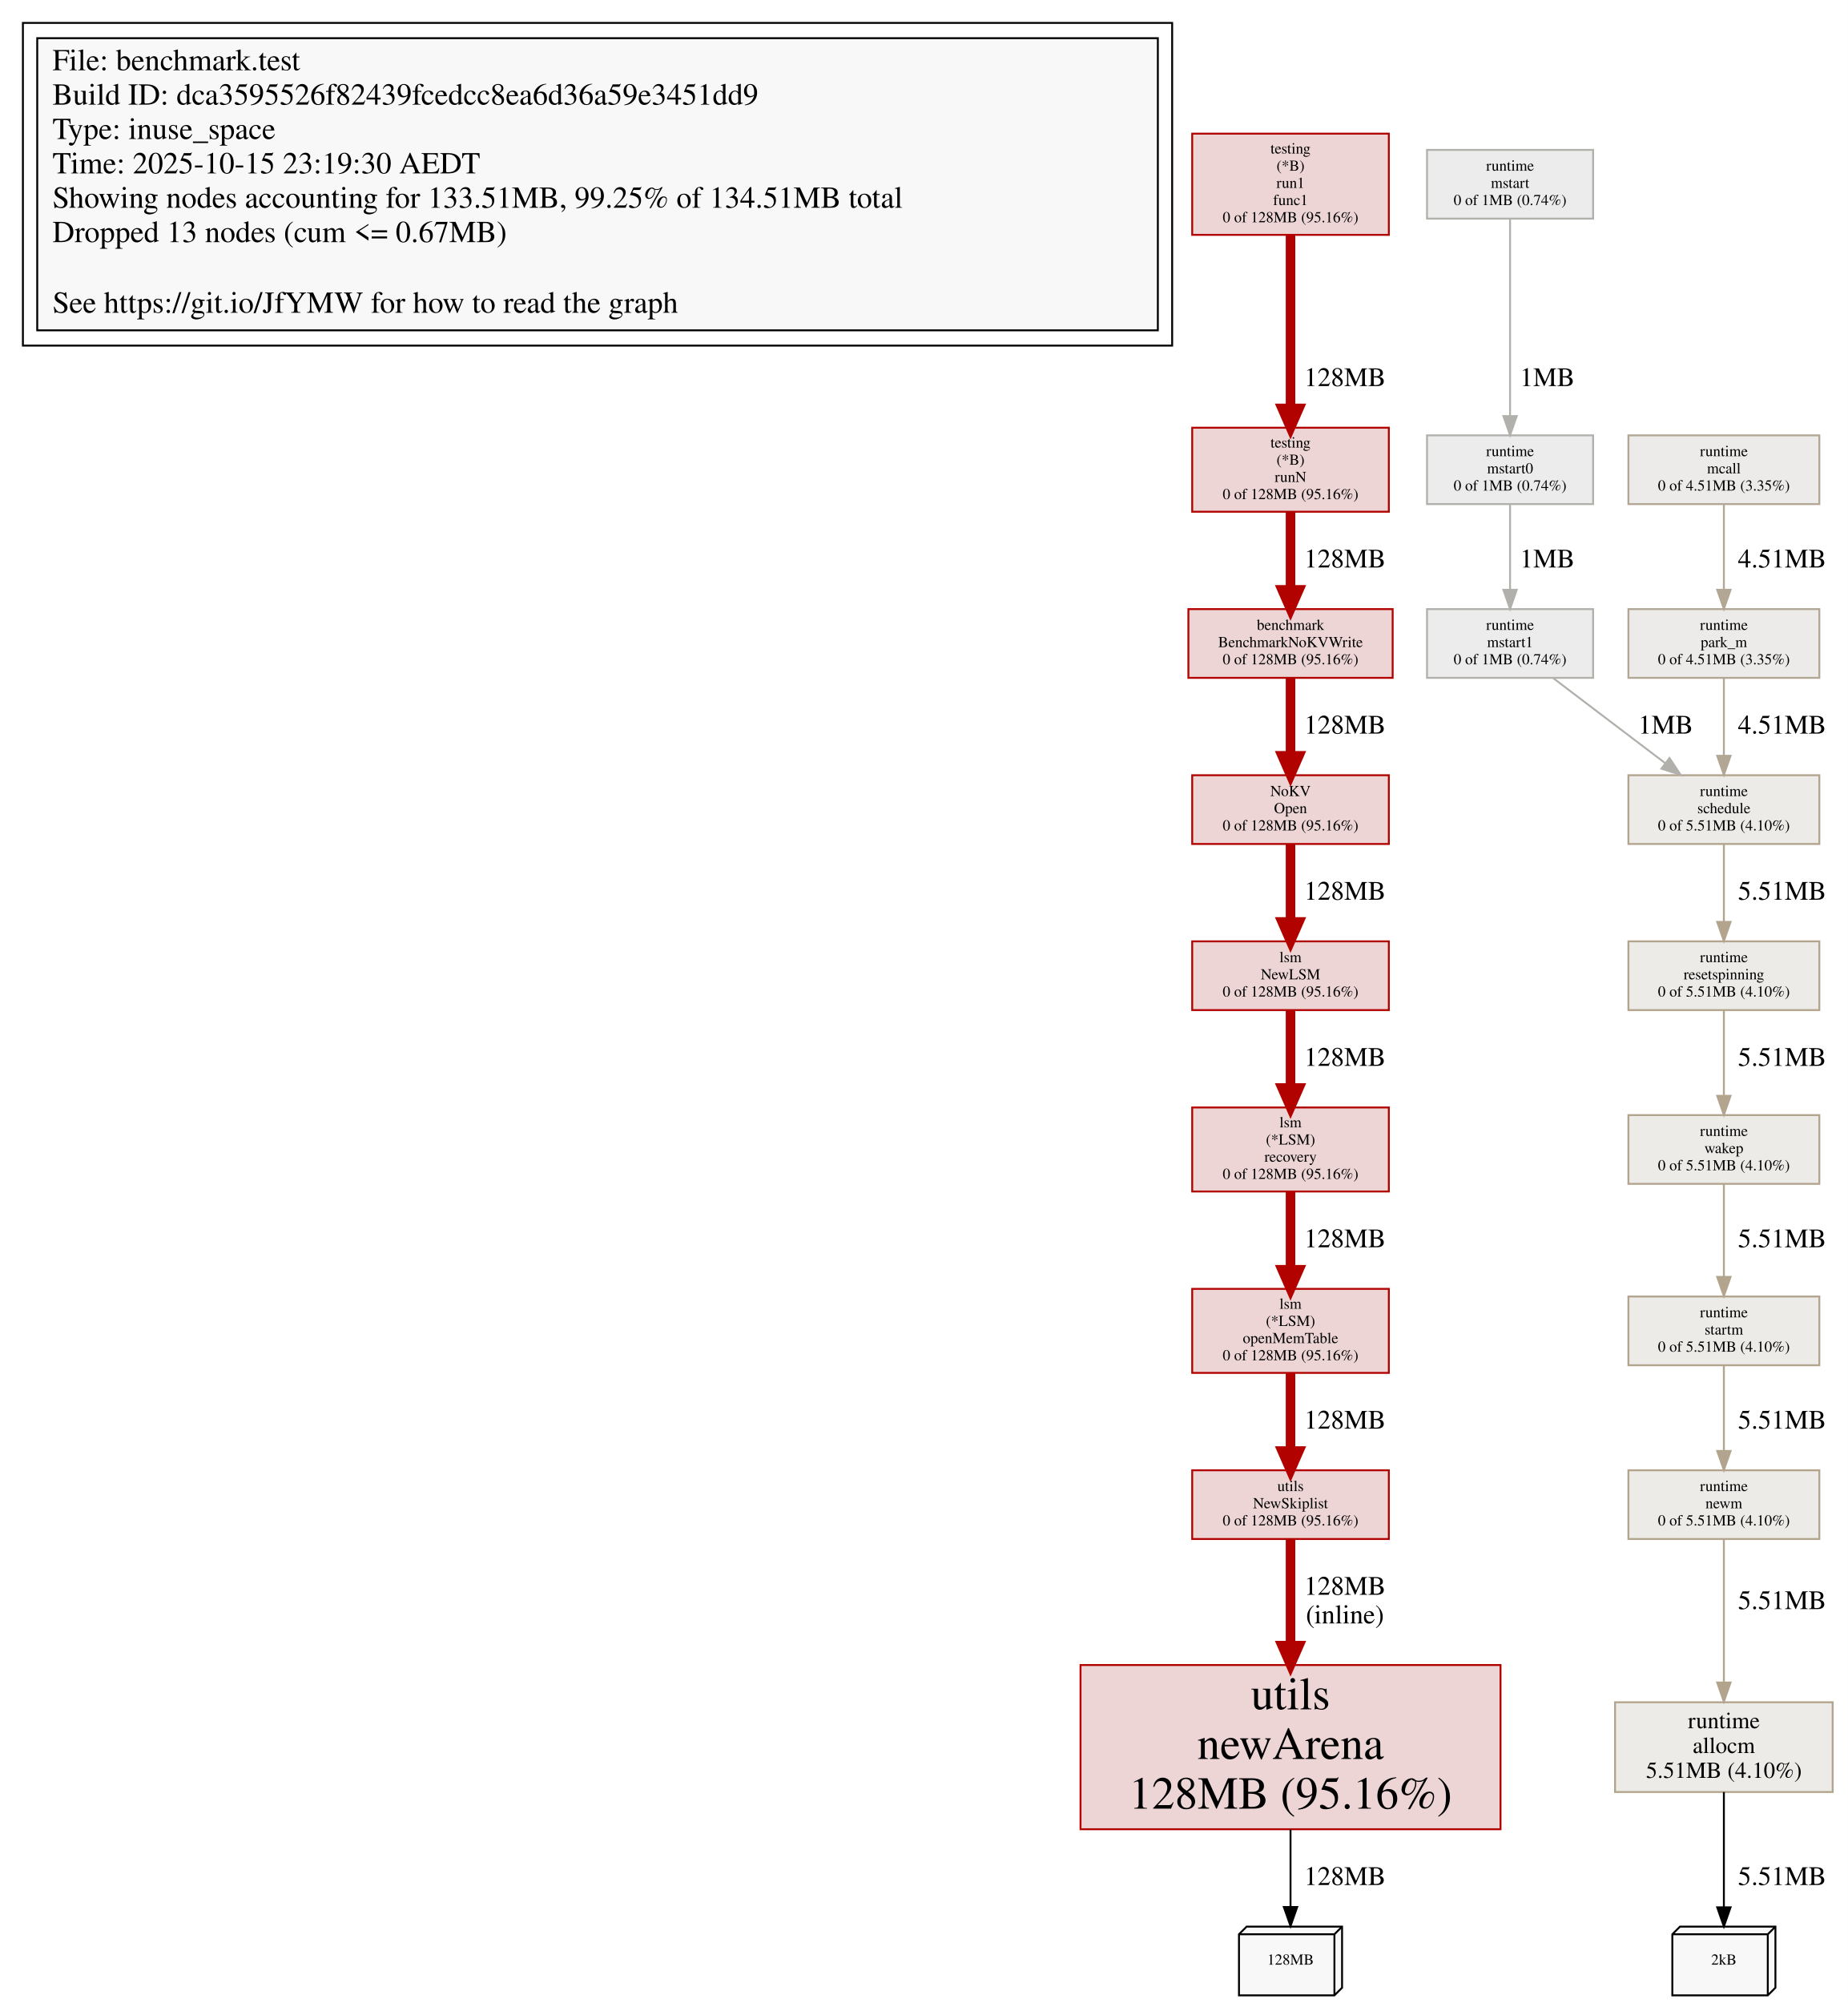
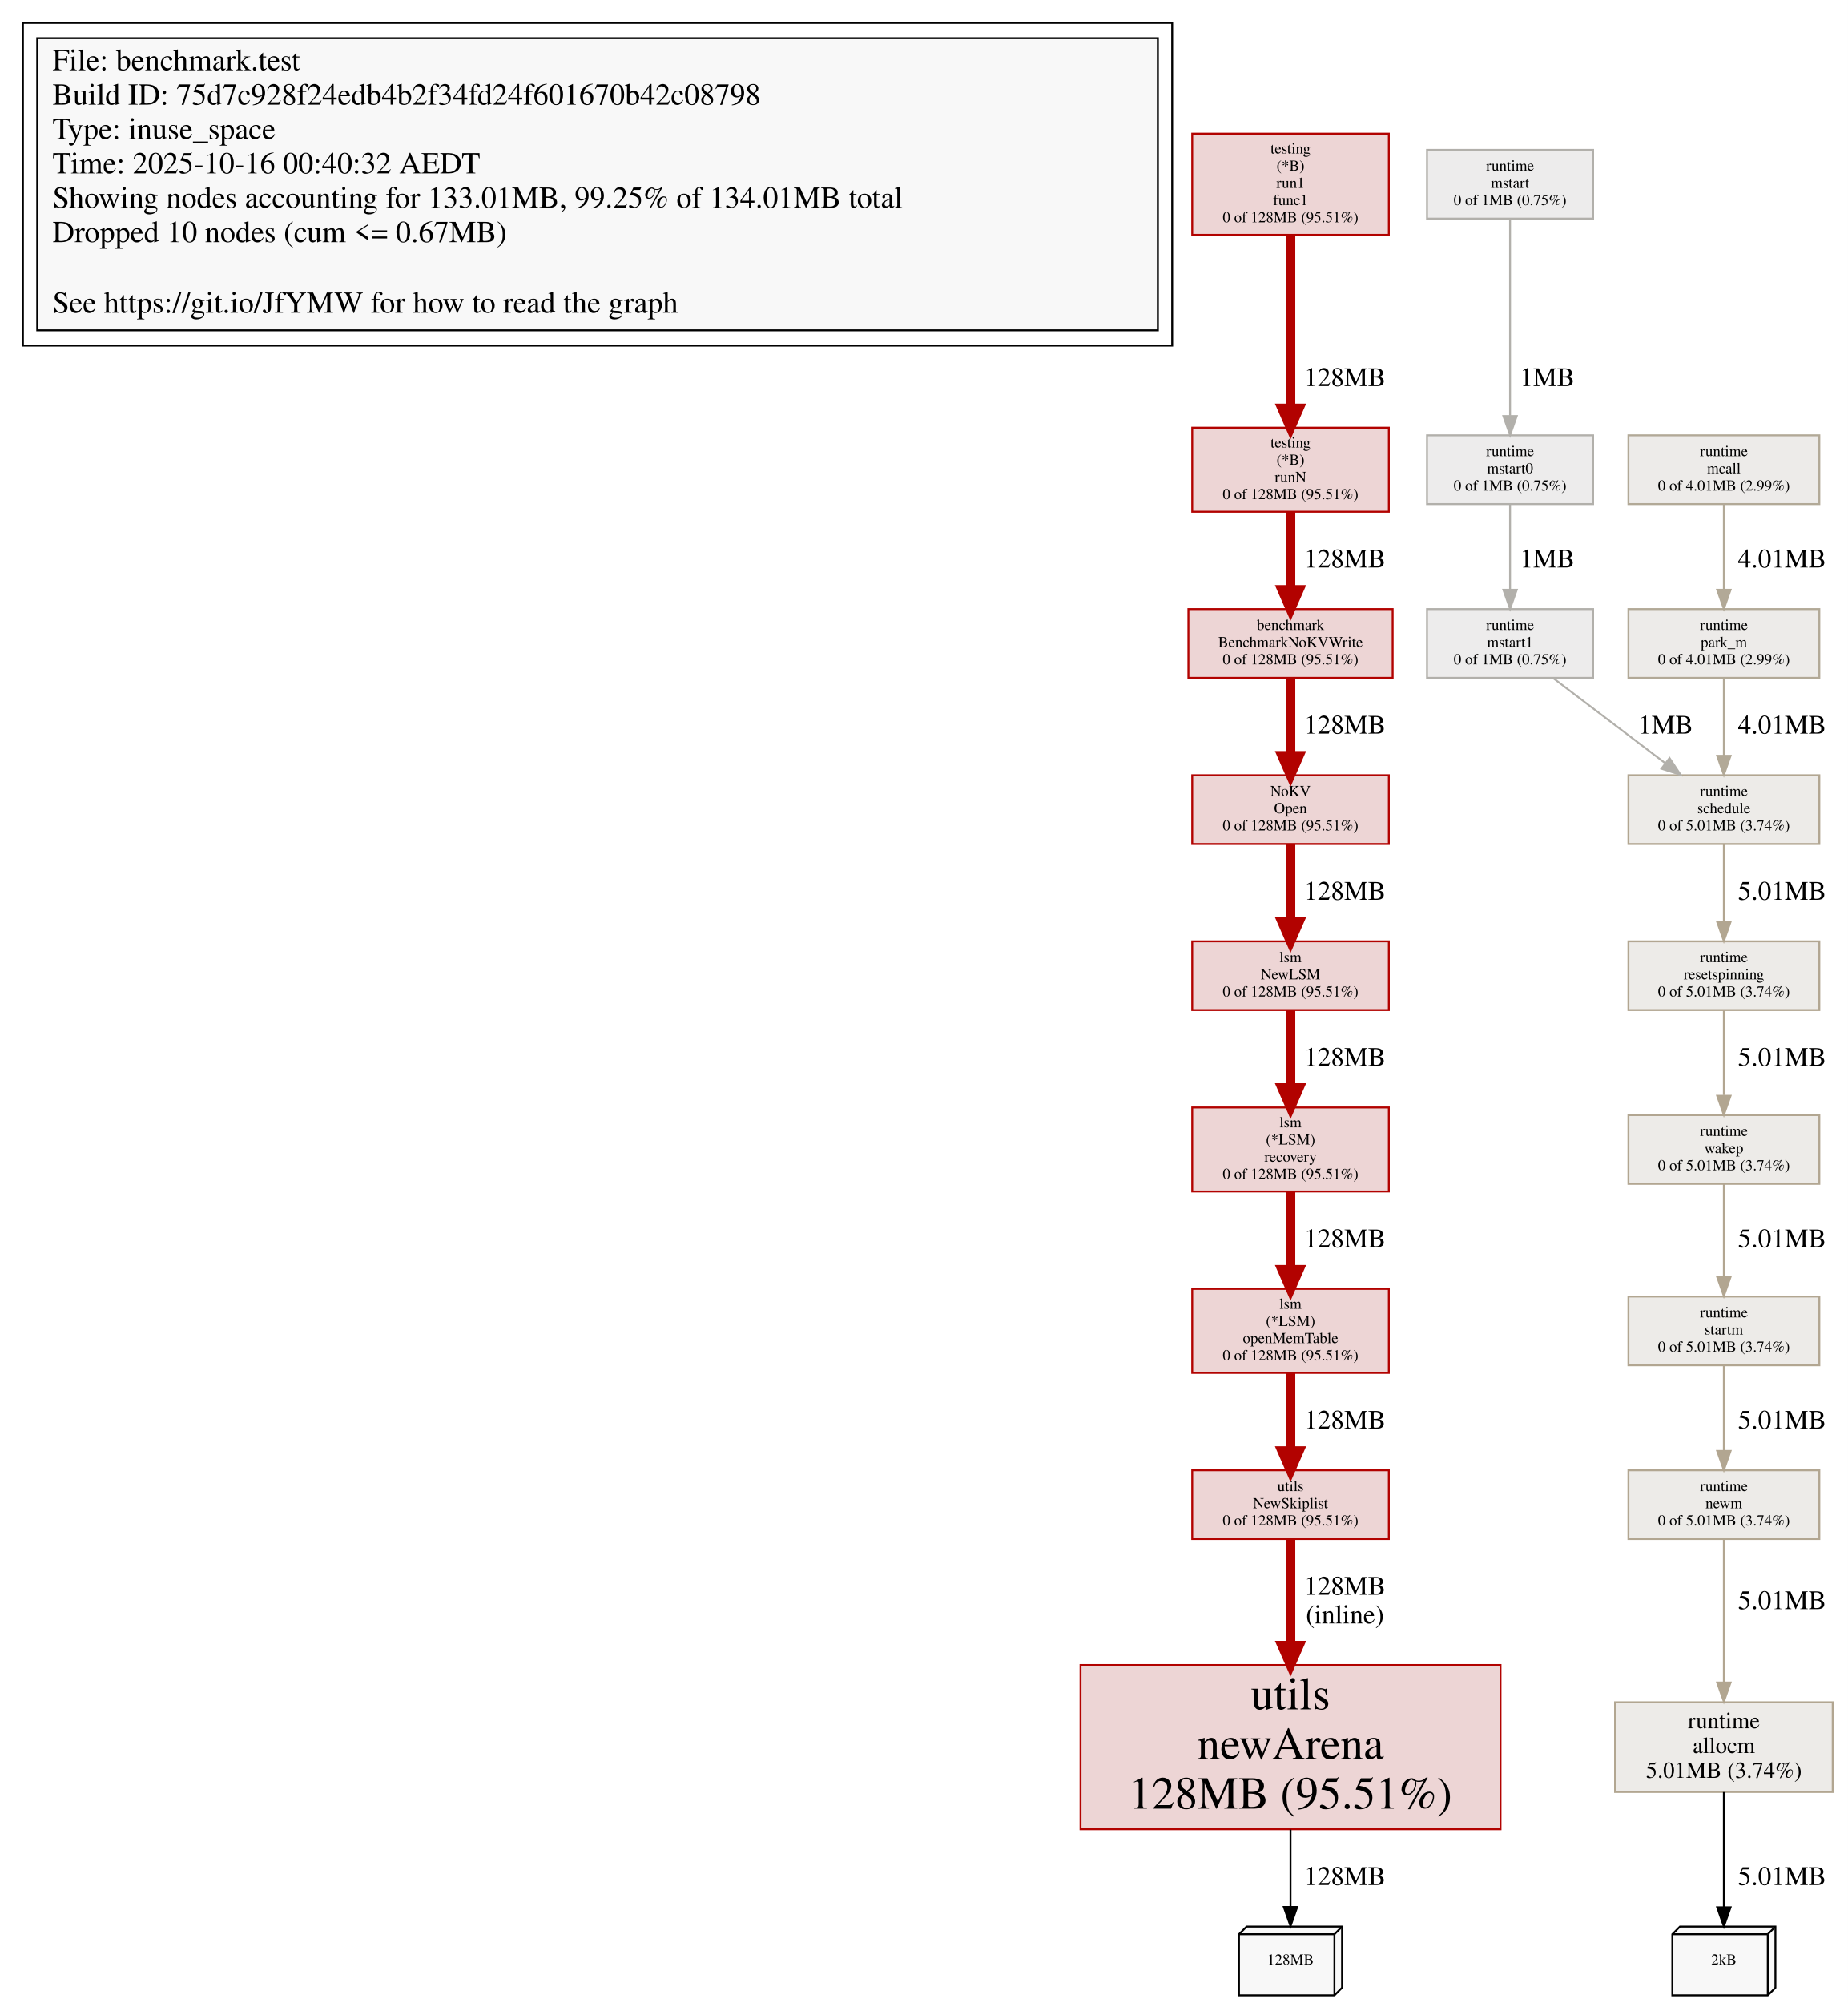
<svg xmlns="http://www.w3.org/2000/svg" xmlns:xlink="http://www.w3.org/1999/xlink" width="968pt" height="1049pt" viewBox="0.00 0.00 968.00 1049.00">
  <g id="graph0" class="graph" transform="scale(1 1) rotate(0) translate(4 1045)">
    <polygon fill="white" stroke="transparent" points="-4,4 -4,-1045 964,-1045 964,4 -4,4" />
    <g id="clust1" class="cluster">
      <polygon fill="none" stroke="black" points="8,-864 8,-1033 610,-1033 610,-864 8,-864" />
    </g>
    <g id="node1" class="node">
      <g id="a_node1">
        <a xlink:title="benchmark.test">
          <polygon fill="#f8f8f8" stroke="black" points="602.5,-1025 15.5,-1025 15.5,-872 602.5,-872 602.5,-1025" />
          <text text-anchor="start" x="23.5" y="-1008.2" font-family="Times,serif" font-size="16.00">File: benchmark.test</text>
-           <text text-anchor="start" x="23.5" y="-990.2" font-family="Times,serif" font-size="16.00">Build ID: dca3595526f82439fcedcc8ea6d36a59e3451dd9</text>
+           <text text-anchor="start" x="23.5" y="-990.2" font-family="Times,serif" font-size="16.00">Build ID: 75d7c928f24edb4b2f34fd24f601670b42c08798</text>
          <text text-anchor="start" x="23.5" y="-972.2" font-family="Times,serif" font-size="16.00">Type: inuse_space</text>
-           <text text-anchor="start" x="23.5" y="-954.2" font-family="Times,serif" font-size="16.00">Time: 2025-10-15 23:19:30 AEDT</text>
-           <text text-anchor="start" x="23.5" y="-936.2" font-family="Times,serif" font-size="16.00">Showing nodes accounting for 133.51MB, 99.25% of 134.51MB total</text>
-           <text text-anchor="start" x="23.5" y="-918.2" font-family="Times,serif" font-size="16.00">Dropped 13 nodes (cum &lt;= 0.67MB)</text>
+           <text text-anchor="start" x="23.5" y="-954.2" font-family="Times,serif" font-size="16.00">Time: 2025-10-16 00:40:32 AEDT</text>
+           <text text-anchor="start" x="23.5" y="-936.2" font-family="Times,serif" font-size="16.00">Showing nodes accounting for 133.01MB, 99.25% of 134.01MB total</text>
+           <text text-anchor="start" x="23.5" y="-918.2" font-family="Times,serif" font-size="16.00">Dropped 10 nodes (cum &lt;= 0.67MB)</text>
          <text text-anchor="start" x="23.5" y="-881.2" font-family="Times,serif" font-size="16.00">See https://git.io/JfYMW for how to read the graph</text>
        </a>
      </g>
    </g>
    <g id="node1" class="node">
      <g id="a_node1">
        <a xlink:title="github.com/feichai0017/NoKV/utils.newArena (128MB)">
          <polygon fill="#edd5d5" stroke="#b20200" points="782,-173 562,-173 562,-87 782,-87 782,-173" />
          <text text-anchor="middle" x="672" y="-149.8" font-family="Times,serif" font-size="24.00">utils</text>
          <text text-anchor="middle" x="672" y="-123.8" font-family="Times,serif" font-size="24.00">newArena</text>
-           <text text-anchor="middle" x="672" y="-97.8" font-family="Times,serif" font-size="24.00">128MB (95.16%)</text>
+           <text text-anchor="middle" x="672" y="-97.8" font-family="Times,serif" font-size="24.00">128MB (95.51%)</text>
        </a>
      </g>
    </g>
    <g id="NN1_0" class="node">
      <g id="a_NN1_0">
        <a xlink:title="128MB">
          <polygon fill="#f8f8f8" stroke="black" points="699,-36 649,-36 645,-32 645,0 695,0 699,-4 699,-36" />
          <polyline fill="none" stroke="black" points="695,-32 645,-32 " />
          <polyline fill="none" stroke="black" points="695,-32 695,0 " />
          <polyline fill="none" stroke="black" points="695,-32 699,-36 " />
          <text text-anchor="middle" x="672" y="-16.1" font-family="Times,serif" font-size="8.00">128MB</text>
        </a>
      </g>
    </g>
    <g id="edge1" class="edge">
      <g id="a_edge1">
        <a xlink:title="128MB">
          <path fill="none" stroke="black" d="M672,-86.79C672,-73.2 672,-58.5 672,-46.28" />
          <polygon fill="black" stroke="black" points="675.5,-46.27 672,-36.27 668.5,-46.27 675.5,-46.27" />
        </a>
      </g>
      <g id="a_edge1-label">
        <a xlink:title="128MB">
          <text text-anchor="middle" x="700.5" y="-57.8" font-family="Times,serif" font-size="14.00"> 128MB</text>
        </a>
      </g>
    </g>
    <g id="node2" class="node">
      <g id="a_node2">
        <a xlink:title="testing.(*B).run1.func1 (128MB)">
          <polygon fill="#edd5d5" stroke="#b20200" points="723.5,-975 620.5,-975 620.5,-922 723.5,-922 723.5,-975" />
          <text text-anchor="middle" x="672" y="-964.6" font-family="Times,serif" font-size="8.00">testing</text>
          <text text-anchor="middle" x="672" y="-955.6" font-family="Times,serif" font-size="8.00">(*B)</text>
          <text text-anchor="middle" x="672" y="-946.6" font-family="Times,serif" font-size="8.00">run1</text>
          <text text-anchor="middle" x="672" y="-937.6" font-family="Times,serif" font-size="8.00">func1</text>
-           <text text-anchor="middle" x="672" y="-928.6" font-family="Times,serif" font-size="8.00">0 of 128MB (95.16%)</text>
+           <text text-anchor="middle" x="672" y="-928.6" font-family="Times,serif" font-size="8.00">0 of 128MB (95.51%)</text>
        </a>
      </g>
    </g>
    <g id="node20" class="node">
      <g id="a_node20">
        <a xlink:title="testing.(*B).runN (128MB)">
          <polygon fill="#edd5d5" stroke="#b20200" points="723.5,-821 620.5,-821 620.5,-777 723.5,-777 723.5,-821" />
          <text text-anchor="middle" x="672" y="-810.6" font-family="Times,serif" font-size="8.00">testing</text>
          <text text-anchor="middle" x="672" y="-801.6" font-family="Times,serif" font-size="8.00">(*B)</text>
          <text text-anchor="middle" x="672" y="-792.6" font-family="Times,serif" font-size="8.00">runN</text>
-           <text text-anchor="middle" x="672" y="-783.6" font-family="Times,serif" font-size="8.00">0 of 128MB (95.16%)</text>
+           <text text-anchor="middle" x="672" y="-783.6" font-family="Times,serif" font-size="8.00">0 of 128MB (95.51%)</text>
        </a>
      </g>
    </g>
    <g id="edge9" class="edge">
      <g id="a_edge9">
        <a xlink:title="testing.(*B).run1.func1 -&gt; testing.(*B).runN (128MB)">
          <path fill="none" stroke="#b20200" stroke-width="5" d="M672,-921.81C672,-896.6 672,-858.11 672,-831.17" />
          <polygon fill="#b20200" stroke="#b20200" stroke-width="5" points="676.38,-831.1 672,-821.1 667.63,-831.1 676.38,-831.1" />
        </a>
      </g>
      <g id="a_edge9-label">
        <a xlink:title="testing.(*B).run1.func1 -&gt; testing.(*B).runN (128MB)">
          <text text-anchor="middle" x="700.5" y="-842.8" font-family="Times,serif" font-size="14.00"> 128MB</text>
        </a>
      </g>
    </g>
    <g id="node3" class="node">
      <g id="a_node3">
-         <a xlink:title="runtime.allocm (5.51MB)">
-           <polygon fill="#edebe8" stroke="#b2a48d" points="956,-153.5 842,-153.5 842,-106.5 956,-106.5 956,-153.5" />
+         <a xlink:title="runtime.allocm (5.01MB)">
+           <polygon fill="#edebe8" stroke="#b2a691" points="956,-153.5 842,-153.5 842,-106.5 956,-106.5 956,-153.5" />
          <text text-anchor="middle" x="899" y="-139.9" font-family="Times,serif" font-size="12.00">runtime</text>
          <text text-anchor="middle" x="899" y="-126.9" font-family="Times,serif" font-size="12.00">allocm</text>
-           <text text-anchor="middle" x="899" y="-113.9" font-family="Times,serif" font-size="12.00">5.51MB (4.10%)</text>
+           <text text-anchor="middle" x="899" y="-113.9" font-family="Times,serif" font-size="12.00">5.01MB (3.74%)</text>
        </a>
      </g>
    </g>
    <g id="NN3_0" class="node">
      <g id="a_NN3_0">
-         <a xlink:title="5.51MB">
+         <a xlink:title="5.01MB">
          <polygon fill="#f8f8f8" stroke="black" points="926,-36 876,-36 872,-32 872,0 922,0 926,-4 926,-36" />
          <polyline fill="none" stroke="black" points="922,-32 872,-32 " />
          <polyline fill="none" stroke="black" points="922,-32 922,0 " />
          <polyline fill="none" stroke="black" points="922,-32 926,-36 " />
          <text text-anchor="middle" x="899" y="-16.1" font-family="Times,serif" font-size="8.00">2kB</text>
        </a>
      </g>
    </g>
    <g id="edge2" class="edge">
      <g id="a_edge2">
-         <a xlink:title="5.51MB">
+         <a xlink:title="5.01MB">
          <path fill="none" stroke="black" d="M899,-106.47C899,-89.03 899,-64.8 899,-46.26" />
          <polygon fill="black" stroke="black" points="902.5,-46.1 899,-36.1 895.5,-46.1 902.5,-46.1" />
        </a>
      </g>
      <g id="a_edge2-label">
-         <a xlink:title="5.51MB">
-           <text text-anchor="middle" x="929.5" y="-57.8" font-family="Times,serif" font-size="14.00"> 5.51MB</text>
+         <a xlink:title="5.01MB">
+           <text text-anchor="middle" x="929.5" y="-57.8" font-family="Times,serif" font-size="14.00"> 5.01MB</text>
        </a>
      </g>
    </g>
    <g id="node4" class="node">
      <g id="a_node4">
-         <a xlink:title="runtime.mcall (4.51MB)">
-           <polygon fill="#edebe9" stroke="#b2a794" points="949,-817 849,-817 849,-781 949,-781 949,-817" />
+         <a xlink:title="runtime.mcall (4.01MB)">
+           <polygon fill="#edebe9" stroke="#b2a997" points="949,-817 849,-817 849,-781 949,-781 949,-817" />
          <text text-anchor="middle" x="899" y="-806.1" font-family="Times,serif" font-size="8.00">runtime</text>
          <text text-anchor="middle" x="899" y="-797.1" font-family="Times,serif" font-size="8.00">mcall</text>
-           <text text-anchor="middle" x="899" y="-788.1" font-family="Times,serif" font-size="8.00">0 of 4.51MB (3.35%)</text>
+           <text text-anchor="middle" x="899" y="-788.1" font-family="Times,serif" font-size="8.00">0 of 4.01MB (2.99%)</text>
        </a>
      </g>
    </g>
    <g id="node16" class="node">
      <g id="a_node16">
-         <a xlink:title="runtime.park_m (4.51MB)">
-           <polygon fill="#edebe9" stroke="#b2a794" points="949,-726 849,-726 849,-690 949,-690 949,-726" />
+         <a xlink:title="runtime.park_m (4.01MB)">
+           <polygon fill="#edebe9" stroke="#b2a997" points="949,-726 849,-726 849,-690 949,-690 949,-726" />
          <text text-anchor="middle" x="899" y="-715.1" font-family="Times,serif" font-size="8.00">runtime</text>
          <text text-anchor="middle" x="899" y="-706.1" font-family="Times,serif" font-size="8.00">park_m</text>
-           <text text-anchor="middle" x="899" y="-697.1" font-family="Times,serif" font-size="8.00">0 of 4.51MB (3.35%)</text>
+           <text text-anchor="middle" x="899" y="-697.1" font-family="Times,serif" font-size="8.00">0 of 4.01MB (2.99%)</text>
        </a>
      </g>
    </g>
    <g id="edge16" class="edge">
      <g id="a_edge16">
-         <a xlink:title="runtime.mcall -&gt; runtime.park_m (4.51MB)">
-           <path fill="none" stroke="#b2a794" d="M899,-780.84C899,-768.28 899,-750.98 899,-736.5" />
-           <polygon fill="#b2a794" stroke="#b2a794" points="902.5,-736.11 899,-726.11 895.5,-736.11 902.5,-736.11" />
+         <a xlink:title="runtime.mcall -&gt; runtime.park_m (4.01MB)">
+           <path fill="none" stroke="#b2a997" d="M899,-780.84C899,-768.28 899,-750.98 899,-736.5" />
+           <polygon fill="#b2a997" stroke="#b2a997" points="902.5,-736.11 899,-726.11 895.5,-736.11 902.5,-736.11" />
        </a>
      </g>
      <g id="a_edge16-label">
-         <a xlink:title="runtime.mcall -&gt; runtime.park_m (4.51MB)">
-           <text text-anchor="middle" x="929.5" y="-747.8" font-family="Times,serif" font-size="14.00"> 4.51MB</text>
+         <a xlink:title="runtime.mcall -&gt; runtime.park_m (4.01MB)">
+           <text text-anchor="middle" x="929.5" y="-747.8" font-family="Times,serif" font-size="14.00"> 4.01MB</text>
        </a>
      </g>
    </g>
    <g id="node5" class="node">
      <g id="a_node5">
-         <a xlink:title="runtime.schedule (5.51MB)">
-           <polygon fill="#edebe8" stroke="#b2a48d" points="949,-639 849,-639 849,-603 949,-603 949,-639" />
+         <a xlink:title="runtime.schedule (5.01MB)">
+           <polygon fill="#edebe8" stroke="#b2a691" points="949,-639 849,-639 849,-603 949,-603 949,-639" />
          <text text-anchor="middle" x="899" y="-628.1" font-family="Times,serif" font-size="8.00">runtime</text>
          <text text-anchor="middle" x="899" y="-619.1" font-family="Times,serif" font-size="8.00">schedule</text>
-           <text text-anchor="middle" x="899" y="-610.1" font-family="Times,serif" font-size="8.00">0 of 5.51MB (4.10%)</text>
+           <text text-anchor="middle" x="899" y="-610.1" font-family="Times,serif" font-size="8.00">0 of 5.01MB (3.74%)</text>
        </a>
      </g>
    </g>
    <g id="node17" class="node">
      <g id="a_node17">
-         <a xlink:title="runtime.resetspinning (5.51MB)">
-           <polygon fill="#edebe8" stroke="#b2a48d" points="949,-552 849,-552 849,-516 949,-516 949,-552" />
+         <a xlink:title="runtime.resetspinning (5.01MB)">
+           <polygon fill="#edebe8" stroke="#b2a691" points="949,-552 849,-552 849,-516 949,-516 949,-552" />
          <text text-anchor="middle" x="899" y="-541.1" font-family="Times,serif" font-size="8.00">runtime</text>
          <text text-anchor="middle" x="899" y="-532.1" font-family="Times,serif" font-size="8.00">resetspinning</text>
-           <text text-anchor="middle" x="899" y="-523.1" font-family="Times,serif" font-size="8.00">0 of 5.51MB (4.10%)</text>
+           <text text-anchor="middle" x="899" y="-523.1" font-family="Times,serif" font-size="8.00">0 of 5.01MB (3.74%)</text>
        </a>
      </g>
    </g>
    <g id="edge13" class="edge">
      <g id="a_edge13">
-         <a xlink:title="runtime.schedule -&gt; runtime.resetspinning (5.51MB)">
-           <path fill="none" stroke="#b2a48d" d="M899,-602.8C899,-591.16 899,-575.55 899,-562.24" />
-           <polygon fill="#b2a48d" stroke="#b2a48d" points="902.5,-562.18 899,-552.18 895.5,-562.18 902.5,-562.18" />
+         <a xlink:title="runtime.schedule -&gt; runtime.resetspinning (5.01MB)">
+           <path fill="none" stroke="#b2a691" d="M899,-602.8C899,-591.16 899,-575.55 899,-562.24" />
+           <polygon fill="#b2a691" stroke="#b2a691" points="902.5,-562.18 899,-552.18 895.5,-562.18 902.5,-562.18" />
        </a>
      </g>
      <g id="a_edge13-label">
-         <a xlink:title="runtime.schedule -&gt; runtime.resetspinning (5.51MB)">
-           <text text-anchor="middle" x="929.5" y="-573.8" font-family="Times,serif" font-size="14.00"> 5.51MB</text>
+         <a xlink:title="runtime.schedule -&gt; runtime.resetspinning (5.01MB)">
+           <text text-anchor="middle" x="929.5" y="-573.8" font-family="Times,serif" font-size="14.00"> 5.01MB</text>
        </a>
      </g>
    </g>
    <g id="node6" class="node">
      <g id="a_node6">
        <a xlink:title="runtime.mstart (1MB)">
          <polygon fill="#edecec" stroke="#b2b0ab" points="830.5,-966.5 743.5,-966.5 743.5,-930.5 830.5,-930.5 830.5,-966.5" />
          <text text-anchor="middle" x="787" y="-955.6" font-family="Times,serif" font-size="8.00">runtime</text>
          <text text-anchor="middle" x="787" y="-946.6" font-family="Times,serif" font-size="8.00">mstart</text>
-           <text text-anchor="middle" x="787" y="-937.6" font-family="Times,serif" font-size="8.00">0 of 1MB (0.74%)</text>
+           <text text-anchor="middle" x="787" y="-937.6" font-family="Times,serif" font-size="8.00">0 of 1MB (0.75%)</text>
        </a>
      </g>
    </g>
    <g id="node13" class="node">
      <g id="a_node13">
        <a xlink:title="runtime.mstart0 (1MB)">
          <polygon fill="#edecec" stroke="#b2b0ab" points="830.5,-817 743.5,-817 743.5,-781 830.5,-781 830.5,-817" />
          <text text-anchor="middle" x="787" y="-806.1" font-family="Times,serif" font-size="8.00">runtime</text>
          <text text-anchor="middle" x="787" y="-797.1" font-family="Times,serif" font-size="8.00">mstart0</text>
-           <text text-anchor="middle" x="787" y="-788.1" font-family="Times,serif" font-size="8.00">0 of 1MB (0.74%)</text>
+           <text text-anchor="middle" x="787" y="-788.1" font-family="Times,serif" font-size="8.00">0 of 1MB (0.75%)</text>
        </a>
      </g>
    </g>
    <g id="edge18" class="edge">
      <g id="a_edge18">
        <a xlink:title="runtime.mstart -&gt; runtime.mstart0 (1MB)">
          <path fill="none" stroke="#b2b0ab" d="M787,-930.29C787,-904.98 787,-857.46 787,-827.34" />
          <polygon fill="#b2b0ab" stroke="#b2b0ab" points="790.5,-827.1 787,-817.1 783.5,-827.1 790.5,-827.1" />
        </a>
      </g>
      <g id="a_edge18-label">
        <a xlink:title="runtime.mstart -&gt; runtime.mstart0 (1MB)">
          <text text-anchor="middle" x="806.5" y="-842.8" font-family="Times,serif" font-size="14.00"> 1MB</text>
        </a>
      </g>
    </g>
    <g id="node7" class="node">
      <g id="a_node7">
        <a xlink:title="github.com/feichai0017/NoKV.Open (128MB)">
          <polygon fill="#edd5d5" stroke="#b20200" points="723.5,-639 620.5,-639 620.5,-603 723.5,-603 723.5,-639" />
          <text text-anchor="middle" x="672" y="-628.1" font-family="Times,serif" font-size="8.00">NoKV</text>
          <text text-anchor="middle" x="672" y="-619.1" font-family="Times,serif" font-size="8.00">Open</text>
-           <text text-anchor="middle" x="672" y="-610.1" font-family="Times,serif" font-size="8.00">0 of 128MB (95.16%)</text>
+           <text text-anchor="middle" x="672" y="-610.1" font-family="Times,serif" font-size="8.00">0 of 128MB (95.51%)</text>
        </a>
      </g>
    </g>
    <g id="node11" class="node">
      <g id="a_node11">
        <a xlink:title="github.com/feichai0017/NoKV/lsm.NewLSM (128MB)">
          <polygon fill="#edd5d5" stroke="#b20200" points="723.5,-552 620.5,-552 620.5,-516 723.5,-516 723.5,-552" />
          <text text-anchor="middle" x="672" y="-541.1" font-family="Times,serif" font-size="8.00">lsm</text>
          <text text-anchor="middle" x="672" y="-532.1" font-family="Times,serif" font-size="8.00">NewLSM</text>
-           <text text-anchor="middle" x="672" y="-523.1" font-family="Times,serif" font-size="8.00">0 of 128MB (95.16%)</text>
+           <text text-anchor="middle" x="672" y="-523.1" font-family="Times,serif" font-size="8.00">0 of 128MB (95.51%)</text>
        </a>
      </g>
    </g>
    <g id="edge3" class="edge">
      <g id="a_edge3">
        <a xlink:title="github.com/feichai0017/NoKV.Open -&gt; github.com/feichai0017/NoKV/lsm.NewLSM (128MB)">
          <path fill="none" stroke="#b20200" stroke-width="5" d="M672,-602.8C672,-591.16 672,-575.55 672,-562.24" />
          <polygon fill="#b20200" stroke="#b20200" stroke-width="5" points="676.38,-562.18 672,-552.18 667.63,-562.18 676.38,-562.18" />
        </a>
      </g>
      <g id="a_edge3-label">
        <a xlink:title="github.com/feichai0017/NoKV.Open -&gt; github.com/feichai0017/NoKV/lsm.NewLSM (128MB)">
          <text text-anchor="middle" x="700.5" y="-573.8" font-family="Times,serif" font-size="14.00"> 128MB</text>
        </a>
      </g>
    </g>
    <g id="node8" class="node">
      <g id="a_node8">
        <a xlink:title="github.com/feichai0017/NoKV/benchmark.BenchmarkNoKVWrite (128MB)">
          <polygon fill="#edd5d5" stroke="#b20200" points="725.5,-726 618.5,-726 618.5,-690 725.5,-690 725.5,-726" />
          <text text-anchor="middle" x="672" y="-715.1" font-family="Times,serif" font-size="8.00">benchmark</text>
          <text text-anchor="middle" x="672" y="-706.1" font-family="Times,serif" font-size="8.00">BenchmarkNoKVWrite</text>
-           <text text-anchor="middle" x="672" y="-697.1" font-family="Times,serif" font-size="8.00">0 of 128MB (95.16%)</text>
+           <text text-anchor="middle" x="672" y="-697.1" font-family="Times,serif" font-size="8.00">0 of 128MB (95.51%)</text>
        </a>
      </g>
    </g>
    <g id="edge4" class="edge">
      <g id="a_edge4">
        <a xlink:title="github.com/feichai0017/NoKV/benchmark.BenchmarkNoKVWrite -&gt; github.com/feichai0017/NoKV.Open (128MB)">
          <path fill="none" stroke="#b20200" stroke-width="5" d="M672,-689.8C672,-678.16 672,-662.55 672,-649.24" />
          <polygon fill="#b20200" stroke="#b20200" stroke-width="5" points="676.38,-649.18 672,-639.18 667.63,-649.18 676.38,-649.18" />
        </a>
      </g>
      <g id="a_edge4-label">
        <a xlink:title="github.com/feichai0017/NoKV/benchmark.BenchmarkNoKVWrite -&gt; github.com/feichai0017/NoKV.Open (128MB)">
          <text text-anchor="middle" x="700.5" y="-660.8" font-family="Times,serif" font-size="14.00"> 128MB</text>
        </a>
      </g>
    </g>
    <g id="node9" class="node">
      <g id="a_node9">
        <a xlink:title="github.com/feichai0017/NoKV/lsm.(*LSM).openMemTable (128MB)">
          <polygon fill="#edd5d5" stroke="#b20200" points="723.5,-370 620.5,-370 620.5,-326 723.5,-326 723.5,-370" />
          <text text-anchor="middle" x="672" y="-359.6" font-family="Times,serif" font-size="8.00">lsm</text>
          <text text-anchor="middle" x="672" y="-350.6" font-family="Times,serif" font-size="8.00">(*LSM)</text>
          <text text-anchor="middle" x="672" y="-341.6" font-family="Times,serif" font-size="8.00">openMemTable</text>
-           <text text-anchor="middle" x="672" y="-332.6" font-family="Times,serif" font-size="8.00">0 of 128MB (95.16%)</text>
+           <text text-anchor="middle" x="672" y="-332.6" font-family="Times,serif" font-size="8.00">0 of 128MB (95.51%)</text>
        </a>
      </g>
    </g>
    <g id="node12" class="node">
      <g id="a_node12">
        <a xlink:title="github.com/feichai0017/NoKV/utils.NewSkiplist (128MB)">
          <polygon fill="#edd5d5" stroke="#b20200" points="723.5,-275 620.5,-275 620.5,-239 723.5,-239 723.5,-275" />
          <text text-anchor="middle" x="672" y="-264.1" font-family="Times,serif" font-size="8.00">utils</text>
          <text text-anchor="middle" x="672" y="-255.1" font-family="Times,serif" font-size="8.00">NewSkiplist</text>
-           <text text-anchor="middle" x="672" y="-246.1" font-family="Times,serif" font-size="8.00">0 of 128MB (95.16%)</text>
+           <text text-anchor="middle" x="672" y="-246.1" font-family="Times,serif" font-size="8.00">0 of 128MB (95.51%)</text>
        </a>
      </g>
    </g>
    <g id="edge5" class="edge">
      <g id="a_edge5">
        <a xlink:title="github.com/feichai0017/NoKV/lsm.(*LSM).openMemTable -&gt; github.com/feichai0017/NoKV/utils.NewSkiplist (128MB)">
          <path fill="none" stroke="#b20200" stroke-width="5" d="M672,-325.91C672,-313.78 672,-298.41 672,-285.36" />
          <polygon fill="#b20200" stroke="#b20200" stroke-width="5" points="676.38,-285.07 672,-275.07 667.63,-285.07 676.38,-285.07" />
        </a>
      </g>
      <g id="a_edge5-label">
        <a xlink:title="github.com/feichai0017/NoKV/lsm.(*LSM).openMemTable -&gt; github.com/feichai0017/NoKV/utils.NewSkiplist (128MB)">
          <text text-anchor="middle" x="700.5" y="-296.8" font-family="Times,serif" font-size="14.00"> 128MB</text>
        </a>
      </g>
    </g>
    <g id="node10" class="node">
      <g id="a_node10">
        <a xlink:title="github.com/feichai0017/NoKV/lsm.(*LSM).recovery (128MB)">
          <polygon fill="#edd5d5" stroke="#b20200" points="723.5,-465 620.5,-465 620.5,-421 723.5,-421 723.5,-465" />
          <text text-anchor="middle" x="672" y="-454.6" font-family="Times,serif" font-size="8.00">lsm</text>
          <text text-anchor="middle" x="672" y="-445.6" font-family="Times,serif" font-size="8.00">(*LSM)</text>
          <text text-anchor="middle" x="672" y="-436.6" font-family="Times,serif" font-size="8.00">recovery</text>
-           <text text-anchor="middle" x="672" y="-427.6" font-family="Times,serif" font-size="8.00">0 of 128MB (95.16%)</text>
+           <text text-anchor="middle" x="672" y="-427.6" font-family="Times,serif" font-size="8.00">0 of 128MB (95.51%)</text>
        </a>
      </g>
    </g>
    <g id="edge6" class="edge">
      <g id="a_edge6">
        <a xlink:title="github.com/feichai0017/NoKV/lsm.(*LSM).recovery -&gt; github.com/feichai0017/NoKV/lsm.(*LSM).openMemTable (128MB)">
          <path fill="none" stroke="#b20200" stroke-width="5" d="M672,-420.9C672,-408.89 672,-393.62 672,-380.24" />
          <polygon fill="#b20200" stroke="#b20200" stroke-width="5" points="676.38,-380.02 672,-370.02 667.63,-380.02 676.38,-380.02" />
        </a>
      </g>
      <g id="a_edge6-label">
        <a xlink:title="github.com/feichai0017/NoKV/lsm.(*LSM).recovery -&gt; github.com/feichai0017/NoKV/lsm.(*LSM).openMemTable (128MB)">
          <text text-anchor="middle" x="700.5" y="-391.8" font-family="Times,serif" font-size="14.00"> 128MB</text>
        </a>
      </g>
    </g>
    <g id="edge7" class="edge">
      <g id="a_edge7">
        <a xlink:title="github.com/feichai0017/NoKV/lsm.NewLSM -&gt; github.com/feichai0017/NoKV/lsm.(*LSM).recovery (128MB)">
          <path fill="none" stroke="#b20200" stroke-width="5" d="M672,-515.84C672,-504.44 672,-489.13 672,-475.58" />
          <polygon fill="#b20200" stroke="#b20200" stroke-width="5" points="676.38,-475.19 672,-465.19 667.63,-475.19 676.38,-475.19" />
        </a>
      </g>
      <g id="a_edge7-label">
        <a xlink:title="github.com/feichai0017/NoKV/lsm.NewLSM -&gt; github.com/feichai0017/NoKV/lsm.(*LSM).recovery (128MB)">
          <text text-anchor="middle" x="700.5" y="-486.8" font-family="Times,serif" font-size="14.00"> 128MB</text>
        </a>
      </g>
    </g>
    <g id="edge8" class="edge">
      <g id="a_edge8">
        <a xlink:title="github.com/feichai0017/NoKV/utils.NewSkiplist -&gt; github.com/feichai0017/NoKV/utils.newArena (128MB)">
          <path fill="none" stroke="#b20200" stroke-width="5" d="M672,-238.88C672,-224.53 672,-203.26 672,-183.39" />
          <polygon fill="#b20200" stroke="#b20200" stroke-width="5" points="676.38,-183.17 672,-173.17 667.63,-183.17 676.38,-183.17" />
        </a>
      </g>
      <g id="a_edge8-label">
        <a xlink:title="github.com/feichai0017/NoKV/utils.NewSkiplist -&gt; github.com/feichai0017/NoKV/utils.newArena (128MB)">
          <text text-anchor="middle" x="700.5" y="-209.8" font-family="Times,serif" font-size="14.00"> 128MB</text>
          <text text-anchor="middle" x="700.5" y="-194.8" font-family="Times,serif" font-size="14.00"> (inline)</text>
        </a>
      </g>
    </g>
    <g id="node14" class="node">
      <g id="a_node14">
        <a xlink:title="runtime.mstart1 (1MB)">
          <polygon fill="#edecec" stroke="#b2b0ab" points="830.5,-726 743.5,-726 743.5,-690 830.5,-690 830.5,-726" />
          <text text-anchor="middle" x="787" y="-715.1" font-family="Times,serif" font-size="8.00">runtime</text>
          <text text-anchor="middle" x="787" y="-706.1" font-family="Times,serif" font-size="8.00">mstart1</text>
-           <text text-anchor="middle" x="787" y="-697.1" font-family="Times,serif" font-size="8.00">0 of 1MB (0.74%)</text>
+           <text text-anchor="middle" x="787" y="-697.1" font-family="Times,serif" font-size="8.00">0 of 1MB (0.75%)</text>
        </a>
      </g>
    </g>
    <g id="edge19" class="edge">
      <g id="a_edge19">
        <a xlink:title="runtime.mstart0 -&gt; runtime.mstart1 (1MB)">
          <path fill="none" stroke="#b2b0ab" d="M787,-780.84C787,-768.28 787,-750.98 787,-736.5" />
          <polygon fill="#b2b0ab" stroke="#b2b0ab" points="790.5,-736.11 787,-726.11 783.5,-736.11 790.5,-736.11" />
        </a>
      </g>
      <g id="a_edge19-label">
        <a xlink:title="runtime.mstart0 -&gt; runtime.mstart1 (1MB)">
          <text text-anchor="middle" x="806.5" y="-747.8" font-family="Times,serif" font-size="14.00"> 1MB</text>
        </a>
      </g>
    </g>
    <g id="edge20" class="edge">
      <g id="a_edge20">
        <a xlink:title="runtime.mstart1 -&gt; runtime.schedule (1MB)">
          <path fill="none" stroke="#b2b0ab" d="M809.66,-689.8C826.52,-677.01 849.7,-659.42 868.22,-645.36" />
          <polygon fill="#b2b0ab" stroke="#b2b0ab" points="870.52,-648.01 876.37,-639.18 866.29,-642.43 870.52,-648.01" />
        </a>
      </g>
      <g id="a_edge20-label">
        <a xlink:title="runtime.mstart1 -&gt; runtime.schedule (1MB)">
          <text text-anchor="middle" x="868.5" y="-660.8" font-family="Times,serif" font-size="14.00"> 1MB</text>
        </a>
      </g>
    </g>
    <g id="node15" class="node">
      <g id="a_node15">
-         <a xlink:title="runtime.newm (5.51MB)">
-           <polygon fill="#edebe8" stroke="#b2a48d" points="949,-275 849,-275 849,-239 949,-239 949,-275" />
+         <a xlink:title="runtime.newm (5.01MB)">
+           <polygon fill="#edebe8" stroke="#b2a691" points="949,-275 849,-275 849,-239 949,-239 949,-275" />
          <text text-anchor="middle" x="899" y="-264.1" font-family="Times,serif" font-size="8.00">runtime</text>
          <text text-anchor="middle" x="899" y="-255.1" font-family="Times,serif" font-size="8.00">newm</text>
-           <text text-anchor="middle" x="899" y="-246.1" font-family="Times,serif" font-size="8.00">0 of 5.51MB (4.10%)</text>
+           <text text-anchor="middle" x="899" y="-246.1" font-family="Times,serif" font-size="8.00">0 of 5.01MB (3.74%)</text>
        </a>
      </g>
    </g>
    <g id="edge11" class="edge">
      <g id="a_edge11">
-         <a xlink:title="runtime.newm -&gt; runtime.allocm (5.51MB)">
-           <path fill="none" stroke="#b2a48d" d="M899,-238.88C899,-219.66 899,-188.02 899,-163.96" />
-           <polygon fill="#b2a48d" stroke="#b2a48d" points="902.5,-163.84 899,-153.84 895.5,-163.84 902.5,-163.84" />
+         <a xlink:title="runtime.newm -&gt; runtime.allocm (5.01MB)">
+           <path fill="none" stroke="#b2a691" d="M899,-238.88C899,-219.66 899,-188.02 899,-163.96" />
+           <polygon fill="#b2a691" stroke="#b2a691" points="902.5,-163.84 899,-153.84 895.5,-163.84 902.5,-163.84" />
        </a>
      </g>
      <g id="a_edge11-label">
-         <a xlink:title="runtime.newm -&gt; runtime.allocm (5.51MB)">
-           <text text-anchor="middle" x="929.5" y="-202.3" font-family="Times,serif" font-size="14.00"> 5.51MB</text>
+         <a xlink:title="runtime.newm -&gt; runtime.allocm (5.01MB)">
+           <text text-anchor="middle" x="929.5" y="-202.3" font-family="Times,serif" font-size="14.00"> 5.01MB</text>
        </a>
      </g>
    </g>
    <g id="edge17" class="edge">
      <g id="a_edge17">
-         <a xlink:title="runtime.park_m -&gt; runtime.schedule (4.51MB)">
-           <path fill="none" stroke="#b2a794" d="M899,-689.8C899,-678.16 899,-662.55 899,-649.24" />
-           <polygon fill="#b2a794" stroke="#b2a794" points="902.5,-649.18 899,-639.18 895.5,-649.18 902.5,-649.18" />
+         <a xlink:title="runtime.park_m -&gt; runtime.schedule (4.01MB)">
+           <path fill="none" stroke="#b2a997" d="M899,-689.8C899,-678.16 899,-662.55 899,-649.24" />
+           <polygon fill="#b2a997" stroke="#b2a997" points="902.5,-649.18 899,-639.18 895.5,-649.18 902.5,-649.18" />
        </a>
      </g>
      <g id="a_edge17-label">
-         <a xlink:title="runtime.park_m -&gt; runtime.schedule (4.51MB)">
-           <text text-anchor="middle" x="929.5" y="-660.8" font-family="Times,serif" font-size="14.00"> 4.51MB</text>
+         <a xlink:title="runtime.park_m -&gt; runtime.schedule (4.01MB)">
+           <text text-anchor="middle" x="929.5" y="-660.8" font-family="Times,serif" font-size="14.00"> 4.01MB</text>
        </a>
      </g>
    </g>
    <g id="node19" class="node">
      <g id="a_node19">
-         <a xlink:title="runtime.wakep (5.51MB)">
-           <polygon fill="#edebe8" stroke="#b2a48d" points="949,-461 849,-461 849,-425 949,-425 949,-461" />
+         <a xlink:title="runtime.wakep (5.01MB)">
+           <polygon fill="#edebe8" stroke="#b2a691" points="949,-461 849,-461 849,-425 949,-425 949,-461" />
          <text text-anchor="middle" x="899" y="-450.1" font-family="Times,serif" font-size="8.00">runtime</text>
          <text text-anchor="middle" x="899" y="-441.1" font-family="Times,serif" font-size="8.00">wakep</text>
-           <text text-anchor="middle" x="899" y="-432.1" font-family="Times,serif" font-size="8.00">0 of 5.51MB (4.10%)</text>
+           <text text-anchor="middle" x="899" y="-432.1" font-family="Times,serif" font-size="8.00">0 of 5.01MB (3.74%)</text>
        </a>
      </g>
    </g>
    <g id="edge12" class="edge">
      <g id="a_edge12">
-         <a xlink:title="runtime.resetspinning -&gt; runtime.wakep (5.51MB)">
-           <path fill="none" stroke="#b2a48d" d="M899,-515.84C899,-503.28 899,-485.98 899,-471.5" />
-           <polygon fill="#b2a48d" stroke="#b2a48d" points="902.5,-471.11 899,-461.11 895.5,-471.11 902.5,-471.11" />
+         <a xlink:title="runtime.resetspinning -&gt; runtime.wakep (5.01MB)">
+           <path fill="none" stroke="#b2a691" d="M899,-515.84C899,-503.28 899,-485.98 899,-471.5" />
+           <polygon fill="#b2a691" stroke="#b2a691" points="902.5,-471.11 899,-461.11 895.5,-471.11 902.5,-471.11" />
        </a>
      </g>
      <g id="a_edge12-label">
-         <a xlink:title="runtime.resetspinning -&gt; runtime.wakep (5.51MB)">
-           <text text-anchor="middle" x="929.5" y="-486.8" font-family="Times,serif" font-size="14.00"> 5.51MB</text>
+         <a xlink:title="runtime.resetspinning -&gt; runtime.wakep (5.01MB)">
+           <text text-anchor="middle" x="929.5" y="-486.8" font-family="Times,serif" font-size="14.00"> 5.01MB</text>
        </a>
      </g>
    </g>
    <g id="node18" class="node">
      <g id="a_node18">
-         <a xlink:title="runtime.startm (5.51MB)">
-           <polygon fill="#edebe8" stroke="#b2a48d" points="949,-366 849,-366 849,-330 949,-330 949,-366" />
+         <a xlink:title="runtime.startm (5.01MB)">
+           <polygon fill="#edebe8" stroke="#b2a691" points="949,-366 849,-366 849,-330 949,-330 949,-366" />
          <text text-anchor="middle" x="899" y="-355.1" font-family="Times,serif" font-size="8.00">runtime</text>
          <text text-anchor="middle" x="899" y="-346.1" font-family="Times,serif" font-size="8.00">startm</text>
-           <text text-anchor="middle" x="899" y="-337.1" font-family="Times,serif" font-size="8.00">0 of 5.51MB (4.10%)</text>
+           <text text-anchor="middle" x="899" y="-337.1" font-family="Times,serif" font-size="8.00">0 of 5.01MB (3.74%)</text>
        </a>
      </g>
    </g>
    <g id="edge14" class="edge">
      <g id="a_edge14">
-         <a xlink:title="runtime.startm -&gt; runtime.newm (5.51MB)">
-           <path fill="none" stroke="#b2a48d" d="M899,-329.84C899,-317.28 899,-299.98 899,-285.5" />
-           <polygon fill="#b2a48d" stroke="#b2a48d" points="902.5,-285.11 899,-275.11 895.5,-285.11 902.5,-285.11" />
+         <a xlink:title="runtime.startm -&gt; runtime.newm (5.01MB)">
+           <path fill="none" stroke="#b2a691" d="M899,-329.84C899,-317.28 899,-299.98 899,-285.5" />
+           <polygon fill="#b2a691" stroke="#b2a691" points="902.5,-285.11 899,-275.11 895.5,-285.11 902.5,-285.11" />
        </a>
      </g>
      <g id="a_edge14-label">
-         <a xlink:title="runtime.startm -&gt; runtime.newm (5.51MB)">
-           <text text-anchor="middle" x="929.5" y="-296.8" font-family="Times,serif" font-size="14.00"> 5.51MB</text>
+         <a xlink:title="runtime.startm -&gt; runtime.newm (5.01MB)">
+           <text text-anchor="middle" x="929.5" y="-296.8" font-family="Times,serif" font-size="14.00"> 5.01MB</text>
        </a>
      </g>
    </g>
    <g id="edge15" class="edge">
      <g id="a_edge15">
-         <a xlink:title="runtime.wakep -&gt; runtime.startm (5.51MB)">
-           <path fill="none" stroke="#b2a48d" d="M899,-424.94C899,-411.39 899,-392.18 899,-376.47" />
-           <polygon fill="#b2a48d" stroke="#b2a48d" points="902.5,-376.26 899,-366.26 895.5,-376.26 902.5,-376.26" />
+         <a xlink:title="runtime.wakep -&gt; runtime.startm (5.01MB)">
+           <path fill="none" stroke="#b2a691" d="M899,-424.94C899,-411.39 899,-392.18 899,-376.47" />
+           <polygon fill="#b2a691" stroke="#b2a691" points="902.5,-376.26 899,-366.26 895.5,-376.26 902.5,-376.26" />
        </a>
      </g>
      <g id="a_edge15-label">
-         <a xlink:title="runtime.wakep -&gt; runtime.startm (5.51MB)">
-           <text text-anchor="middle" x="929.5" y="-391.8" font-family="Times,serif" font-size="14.00"> 5.51MB</text>
+         <a xlink:title="runtime.wakep -&gt; runtime.startm (5.01MB)">
+           <text text-anchor="middle" x="929.5" y="-391.8" font-family="Times,serif" font-size="14.00"> 5.01MB</text>
        </a>
      </g>
    </g>
    <g id="edge10" class="edge">
      <g id="a_edge10">
        <a xlink:title="testing.(*B).runN -&gt; github.com/feichai0017/NoKV/benchmark.BenchmarkNoKVWrite (128MB)">
          <path fill="none" stroke="#b20200" stroke-width="5" d="M672,-776.91C672,-764.78 672,-749.41 672,-736.36" />
          <polygon fill="#b20200" stroke="#b20200" stroke-width="5" points="676.38,-736.07 672,-726.07 667.63,-736.07 676.38,-736.07" />
        </a>
      </g>
      <g id="a_edge10-label">
        <a xlink:title="testing.(*B).runN -&gt; github.com/feichai0017/NoKV/benchmark.BenchmarkNoKVWrite (128MB)">
          <text text-anchor="middle" x="700.5" y="-747.8" font-family="Times,serif" font-size="14.00"> 128MB</text>
        </a>
      </g>
    </g>
  </g>
</svg>
